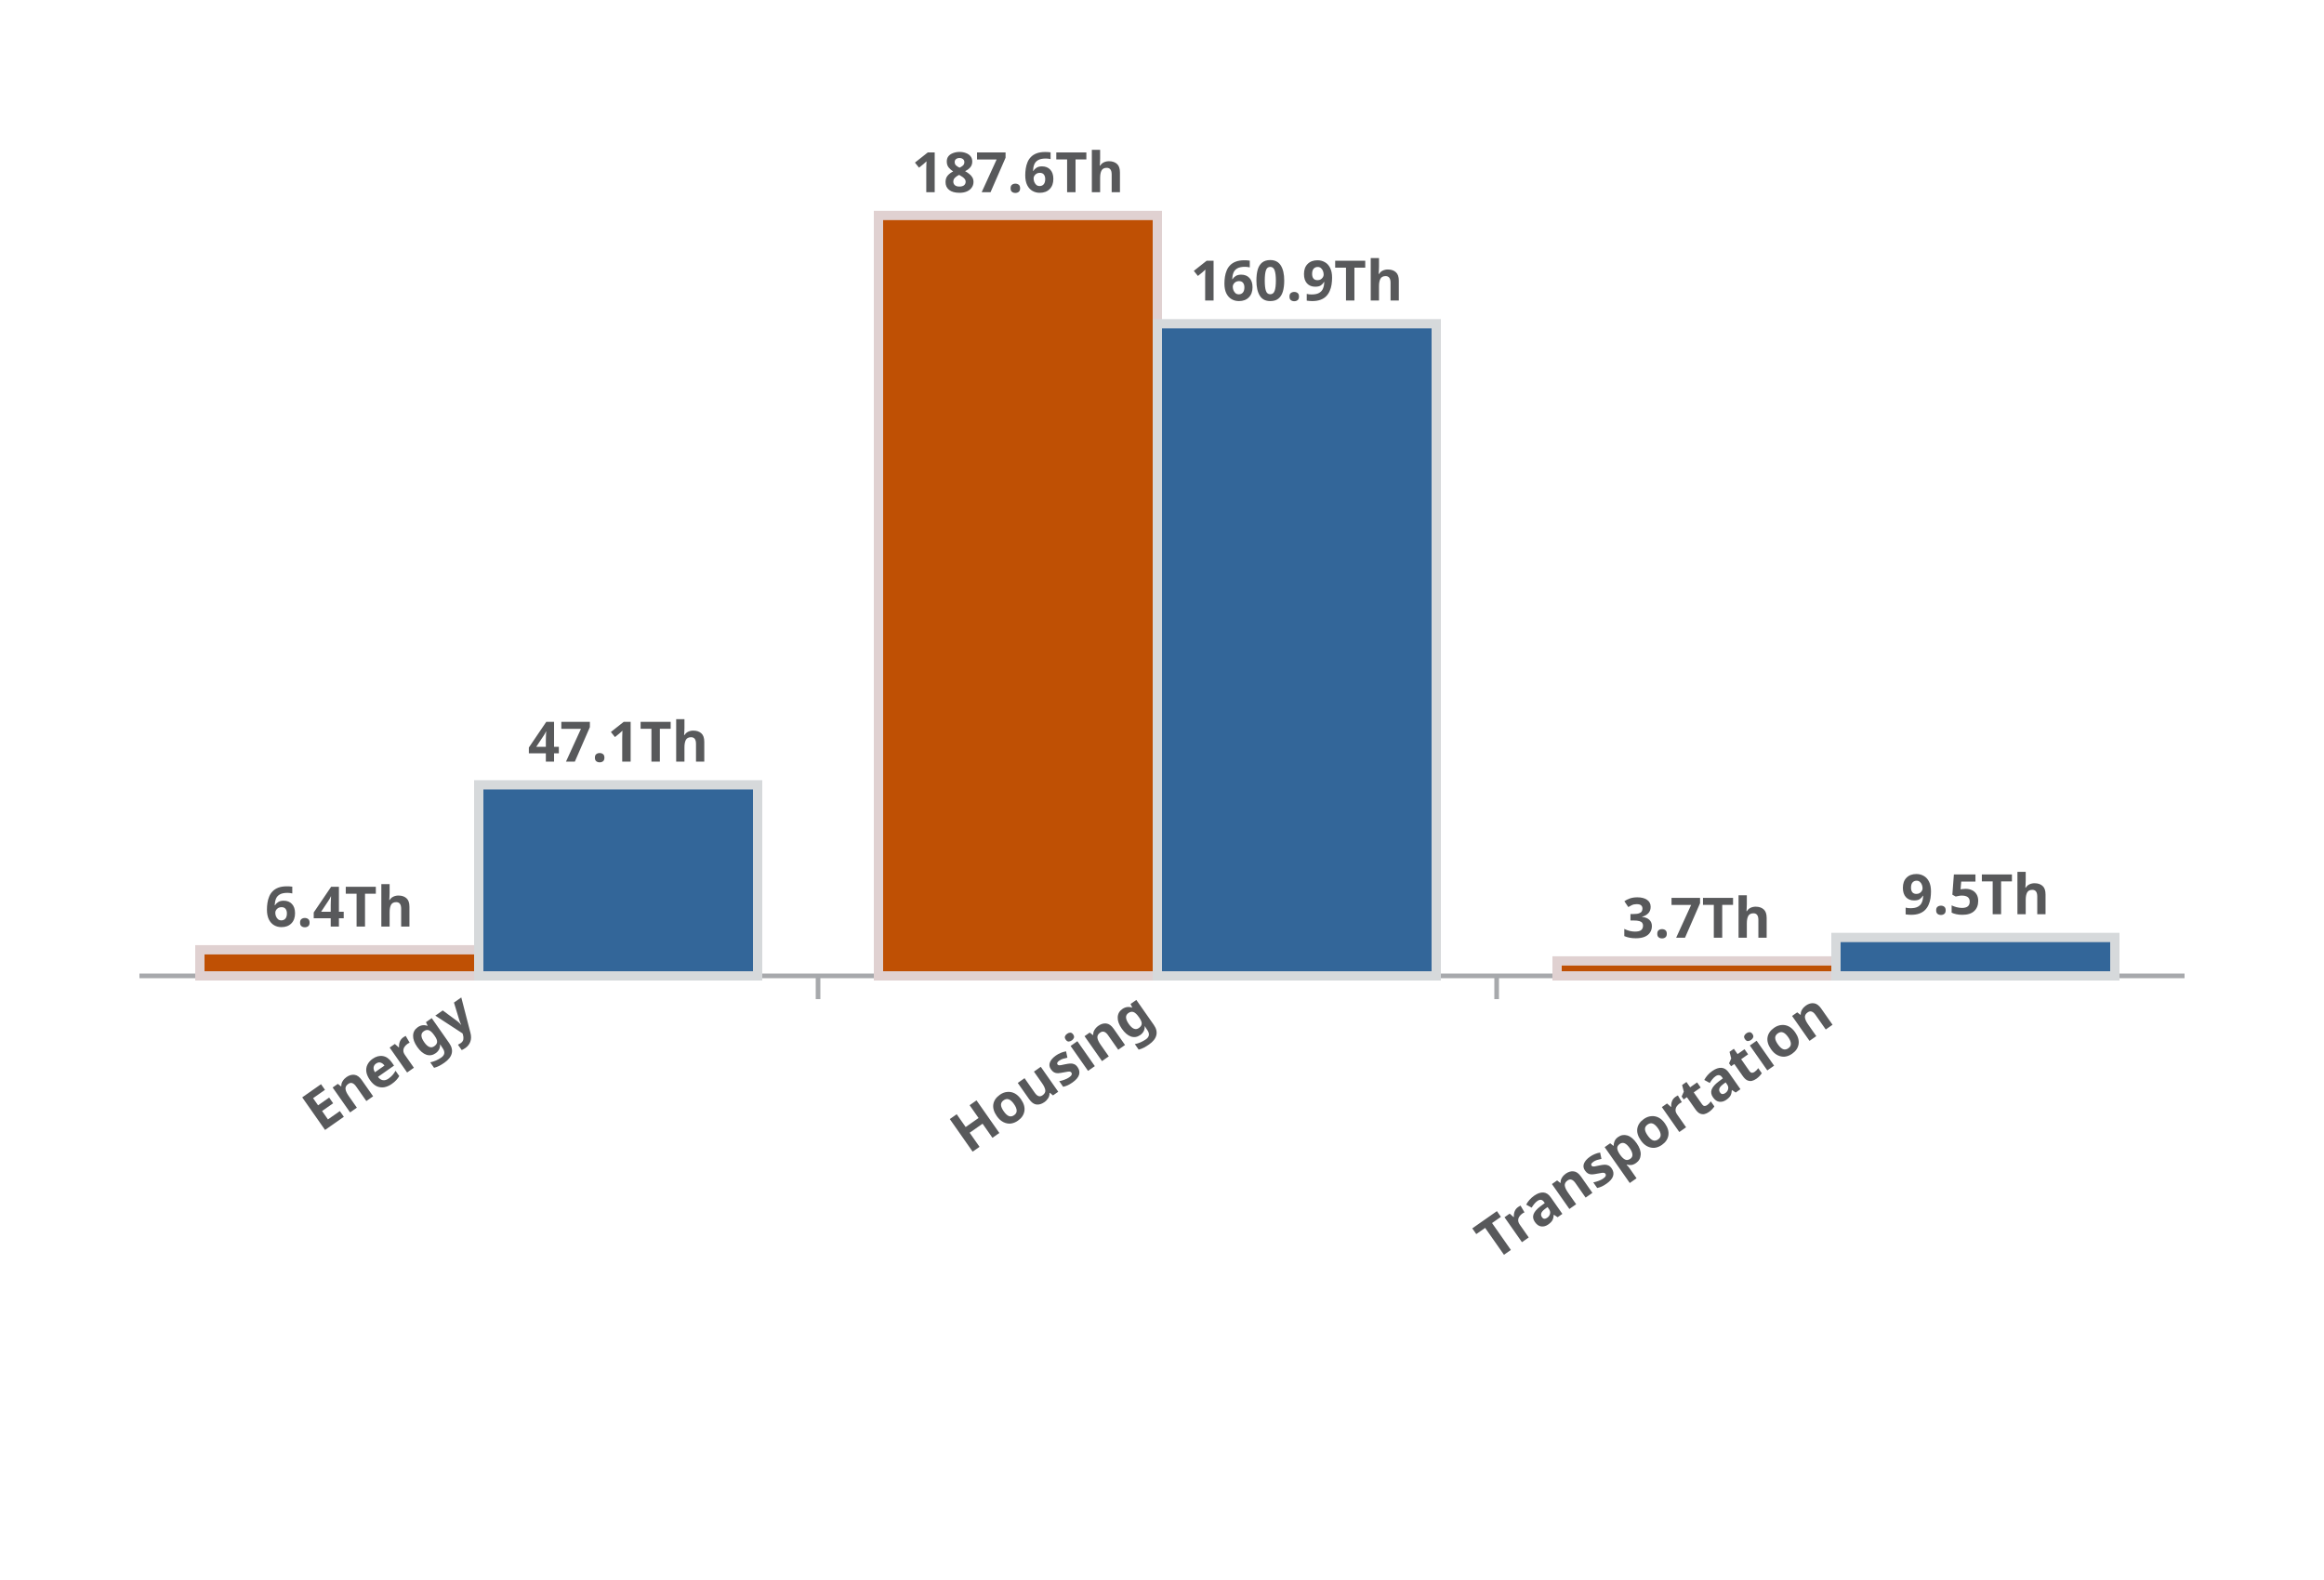
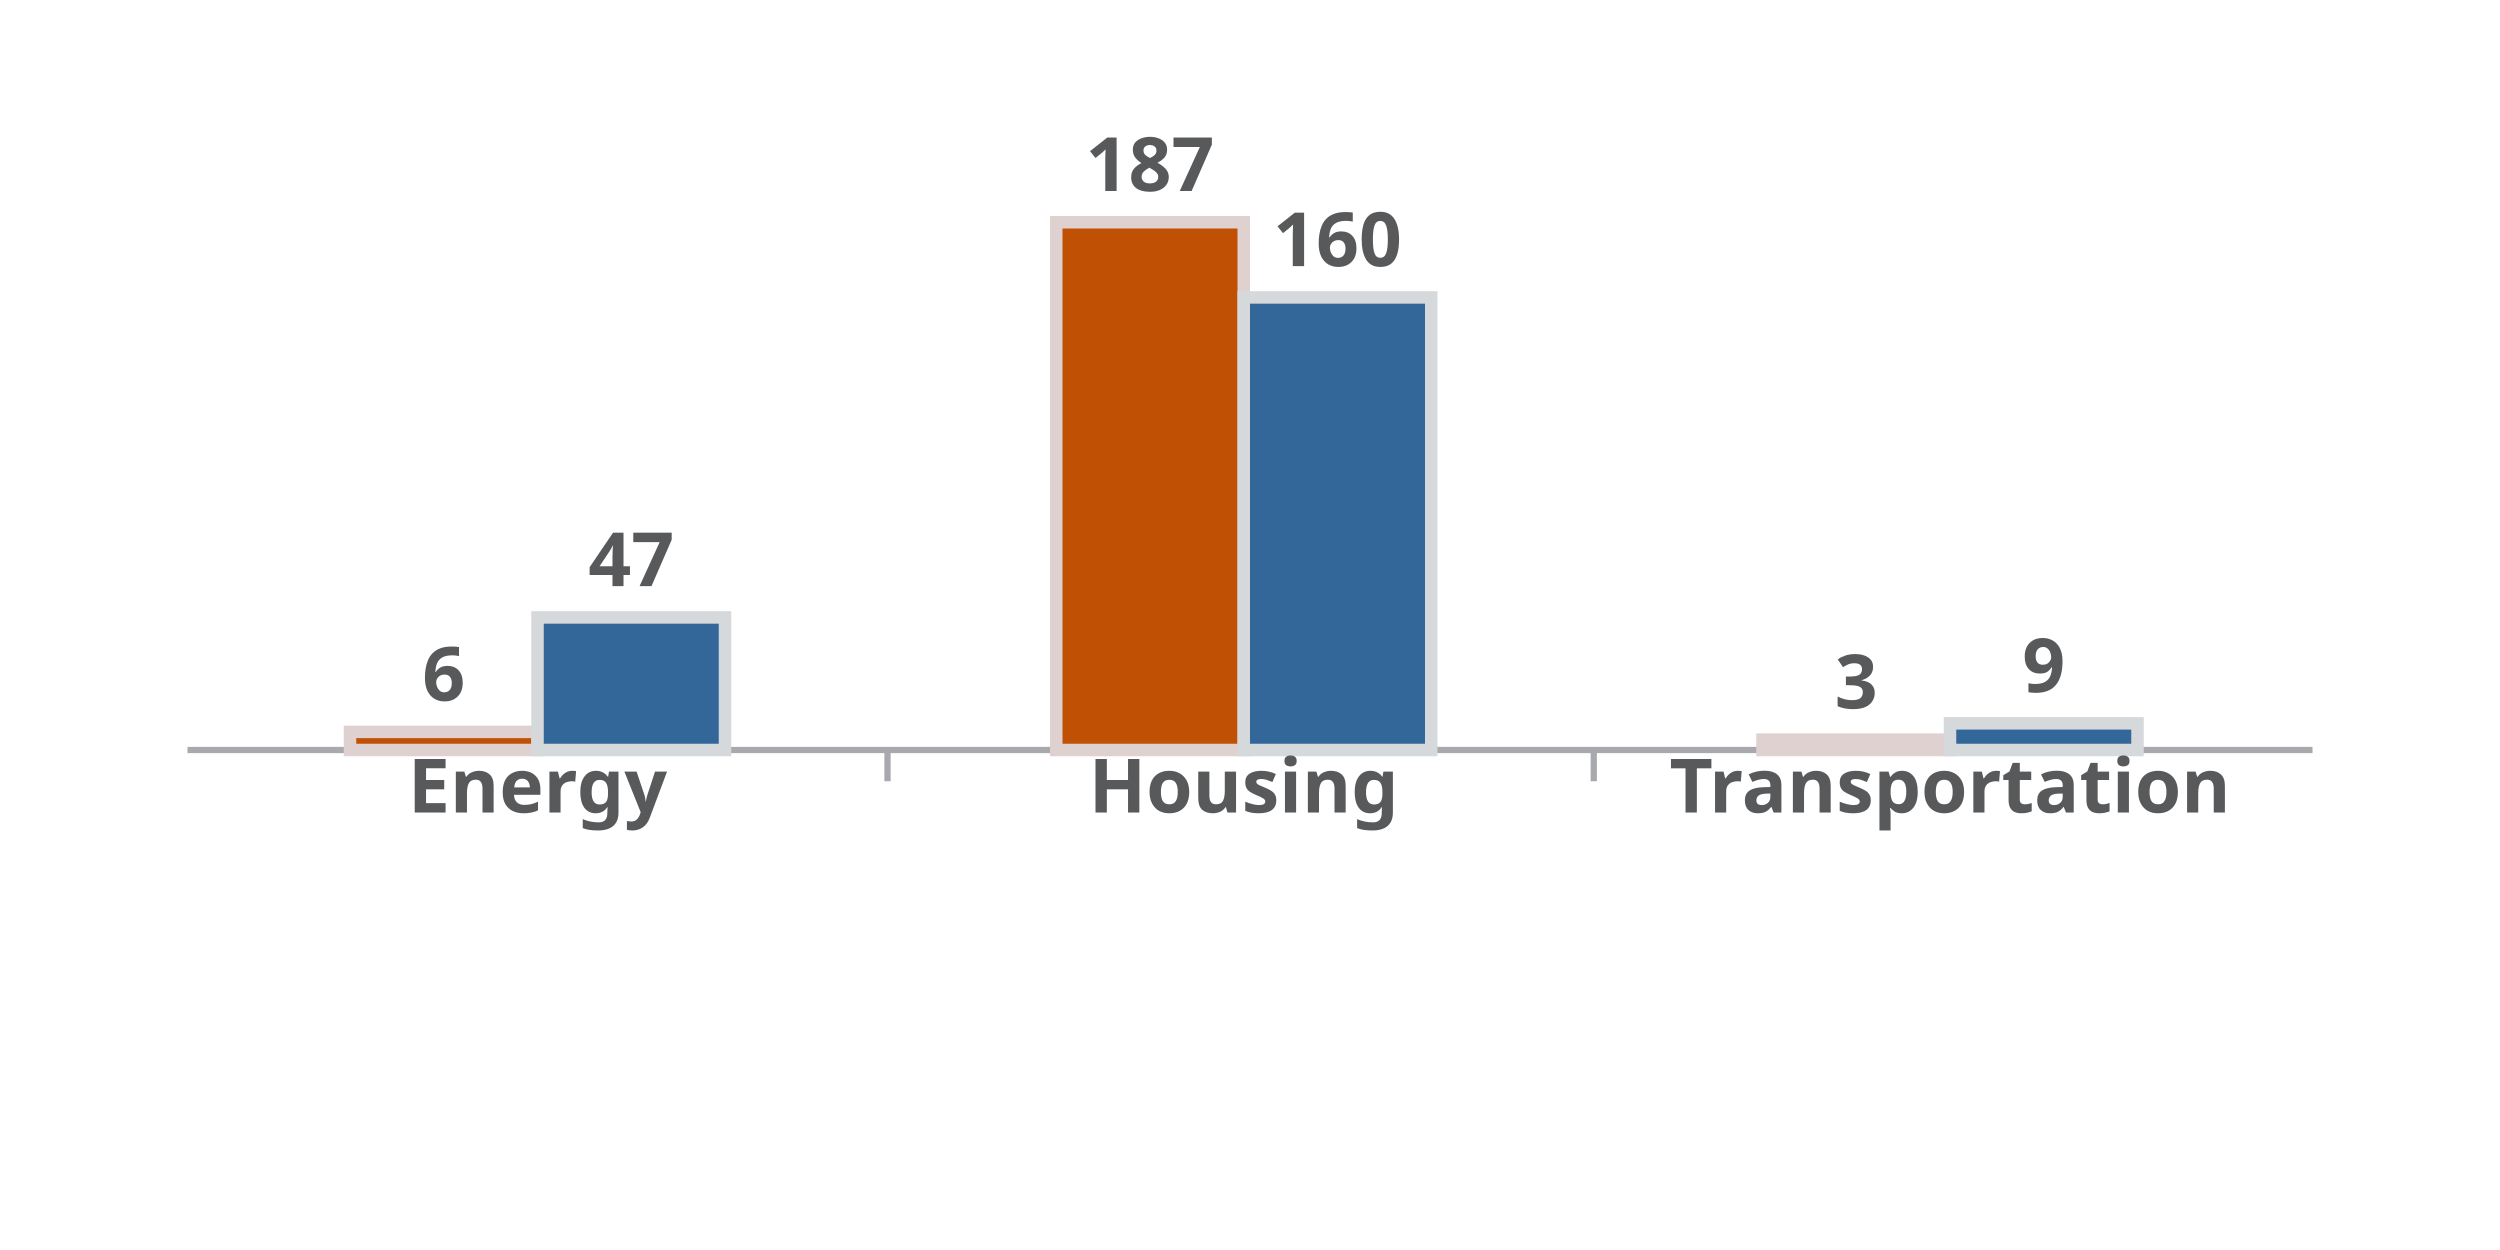
- <svg xmlns="http://www.w3.org/2000/svg" height="340" version="1.1" width="500">
+ <svg xmlns="http://www.w3.org/2000/svg" height="200" version="1.1" width="400">
  <style type="text/css">
		.y-axis-path, .y-axis-path2, .y-gridline {display:none;}



.x-notch, .x-notch-left, .x-notch-right { stroke: #a7a9ac; }

.x-axis-path { fill:none; stroke: #a7a9ac; stroke-width:1; stroke-linecap:butt; stroke-linejoin: miter; stroke-miterlimit:4; stroke-dasharray:none; stroke-opacity:1 }

.series-0-point { stroke: #e0d1d1; fill: #bf5004; stroke-width: 2px; }



.series-1-point { stroke: #d6d9db; fill: #336699; stroke-width:2px; }



.series-2-point { stroke: #eff5e6; fill: #9ca991; stroke-width: 2px; }





.x-axis-label, .data-point-label {font-size: 12px; font-weight:bold; font-family: sans-serif; fill: #58595b; text-anchor:middle;}



.y-axis-label { display:none;}

	</style>
-   <rect fill="white" height="340" width="500" x="0" y="0" />
+   <rect fill="white" height="200" width="400" x="0" y="0" />
  <g id="grid" transform="translate(30, 30)">
    <g class="x-axis" id="x_axis">
-       <path class="x-axis-path" d="M 0 180 L 440 180" />
-       <path class="x-notch-left" d="M 0 180, L 0 190" />
-       <path class="x-notch-right" d="M 440 180, L 440 190" />
+       <path class="x-axis-path" d="M 0 90 L 340 90" />
+       <path class="x-notch-left" d="M 0 90, L 0 100" />
+       <path class="x-notch-right" d="M 340 90, L 340 100" />
    </g>
    <g class="y-axis" id="y_axis">
-       <path class="y-axis-path" d="M 0 180 L 0 0" />
-       <path class="y-axis-path-2" d="M 440 180 L 440 0" />
-       <path class="y-gridline" d="M 0 0 L 440 0" />
-       <text class="y-axis-label" x="-5" y="0">
- 				206.4Th
+       <path class="y-axis-path" d="M 0 90 L 0 0" />
+       <path class="y-axis-path-2" d="M 340 90 L 340 0" />
+       <path class="y-gridline" d="M 0 90 L 340 90" />
+       <text class="y-axis-label" x="-5" y="90">
+ 				 0
			</text>
-       <path class="y-gridline" d="M 0 30 L 440 30" />
-       <text class="y-axis-label" x="-5" y="30">
- 				172.0Th
+       <path class="y-gridline" d="M 0 68 L 340 68" />
+       <text class="y-axis-label" x="-5" y="68">
+ 				50
			</text>
-       <path class="y-gridline" d="M 0 60 L 440 60" />
-       <text class="y-axis-label" x="-5" y="60">
- 				137.6Th
+       <path class="y-gridline" d="M 0 46 L 340 46" />
+       <text class="y-axis-label" x="-5" y="46">
+ 				100
			</text>
-       <path class="y-gridline" d="M 0 90 L 440 90" />
-       <text class="y-axis-label" x="-5" y="90">
- 				103.2Th
+       <path class="y-gridline" d="M 0 24 L 340 24" />
+       <text class="y-axis-label" x="-5" y="24">
+ 				150
			</text>
-       <path class="y-gridline" d="M 0 120 L 440 120" />
-       <text class="y-axis-label" x="-5" y="120">
- 				68.8Th
- 			</text>
-       <path class="y-gridline" d="M 0 150 L 440 150" />
-       <text class="y-axis-label" x="-5" y="150">
- 				34.4Th
+       <path class="y-gridline" d="M 0 2 L 340 2" />
+       <text class="y-axis-label" x="-5" y="2">
+ 				200
			</text>
    </g>
-     <rect class="series-0-point" height="5.616" width="60" x="13" y="174.384" />
-     <text class="data-point-label" x="43" y="169.384">
- 			6.4Th
+     <rect class="series-0-point" height="2.898" width="30" x="26" y="87.102" />
+     <text class="data-point-label" x="41" y="82.102">
+ 			 6
		</text>
-     <rect class="series-0-point" height="163.636" width="60" x="159" y="16.364" />
-     <text class="data-point-label" x="189" y="11.364">
- 			187.6Th
+     <rect class="series-0-point" height="84.438" width="30" x="139" y="5.562" />
+     <text class="data-point-label" x="154" y="0.562">
+ 			187
		</text>
-     <rect class="series-0-point" height="3.218" width="60" x="305" y="176.782" />
-     <text class="data-point-label" x="335" y="171.782">
- 			3.7Th
+     <rect class="series-0-point" height="1.661" width="30" x="252" y="88.34" />
+     <text class="data-point-label" x="267" y="83.34">
+ 			 3
		</text>
-     <path class="x-notch" d="M 146 180 L 146 185" />
-     <rect class="series-1-point" height="41.11" width="60" x="73" y="138.89" />
-     <text class="data-point-label" x="103" y="133.89">
- 			47.1Th
+     <path class="x-notch" d="M 112 90 L 112 95" />
+     <rect class="series-1-point" height="21.213" width="30" x="56" y="68.787" />
+     <text class="data-point-label" x="71" y="63.787">
+ 			47
		</text>
-     <path class="x-notch" d="M 292 180 L 292 185" />
-     <rect class="series-1-point" height="140.334" width="60" x="219" y="39.666" />
-     <text class="data-point-label" x="249" y="34.666">
- 			160.9Th
+     <path class="x-notch" d="M 225 90 L 225 95" />
+     <rect class="series-1-point" height="72.414" width="30" x="169" y="17.586" />
+     <text class="data-point-label" x="184" y="12.586">
+ 			160
		</text>
-     <rect class="series-1-point" height="8.267" width="60" x="365" y="171.733" />
-     <text class="data-point-label" x="395" y="166.733">
- 			9.5Th
+     <rect class="series-1-point" height="4.266" width="30" x="282" y="85.734" />
+     <text class="data-point-label" x="297" y="80.734">
+ 			 9
		</text>
-     <text class="x-axis-label" style="text-anchor: end;" transform="rotate(-35, 73, 190)" x="73" y="190">
+     <text class="x-axis-label" x="56" y="100">
			Energy
		</text>
-     <text class="x-axis-label" style="text-anchor: end;" transform="rotate(-35, 219, 190)" x="219" y="190">
+     <text class="x-axis-label" x="169" y="100">
			Housing
		</text>
-     <text class="x-axis-label" style="text-anchor: end;" transform="rotate(-35, 365, 190)" x="365" y="190">
+     <text class="x-axis-label" x="282" y="100">
			Transportation
		</text>
  </g>
</svg>
